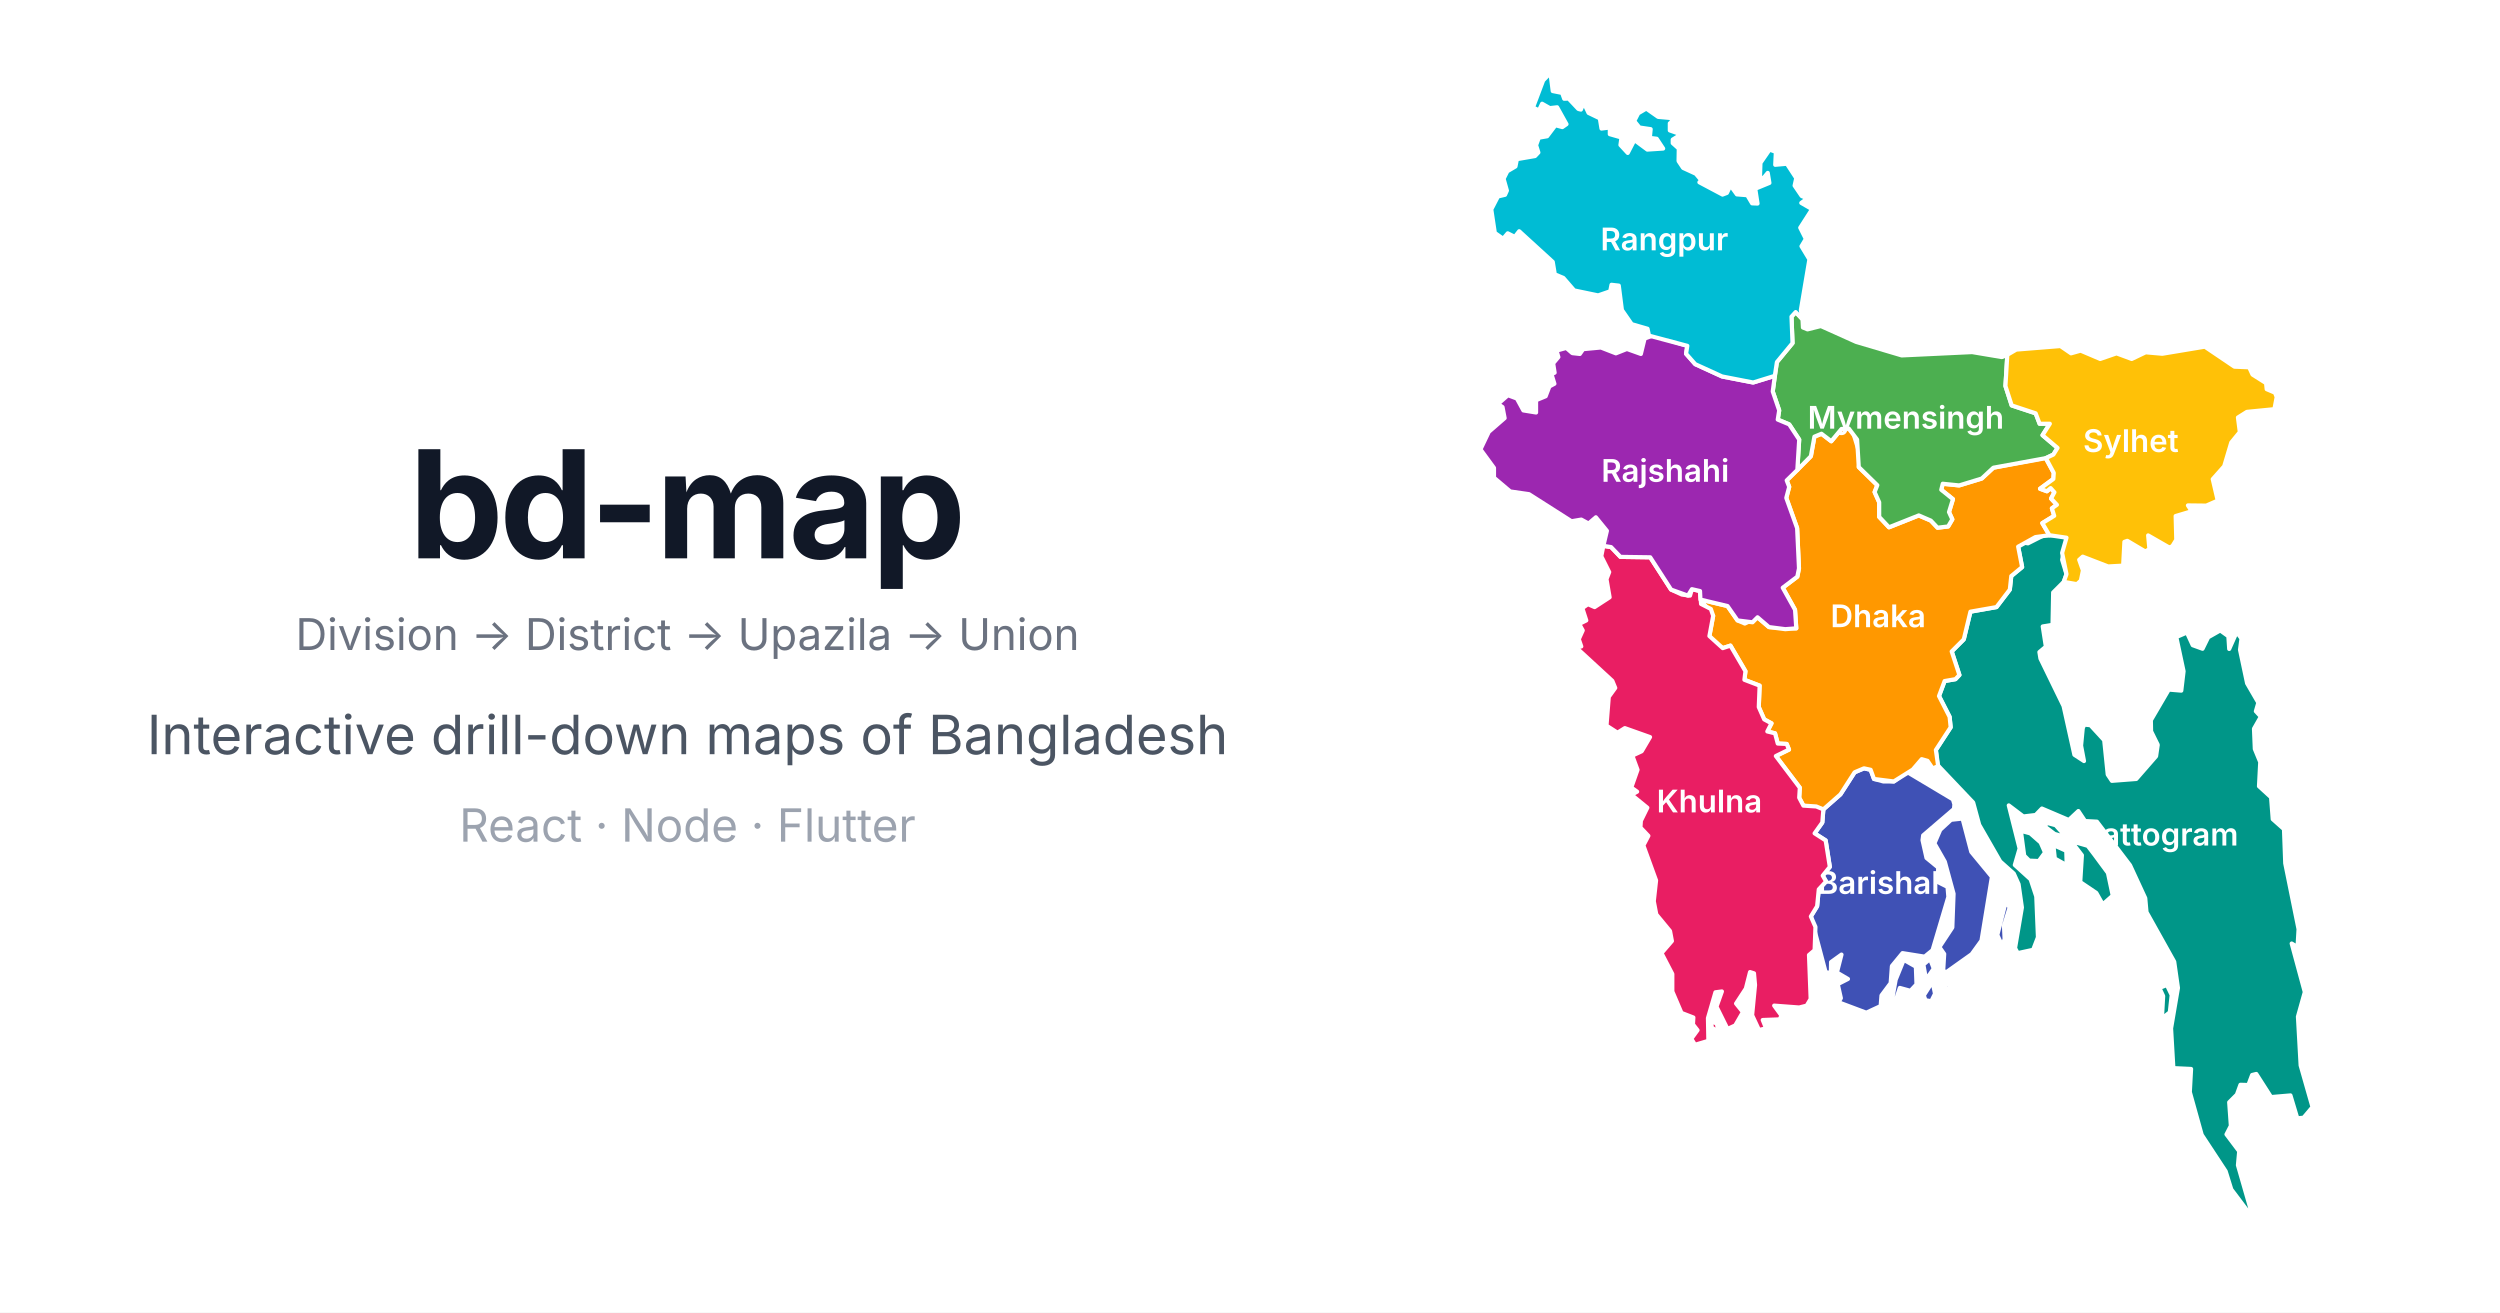
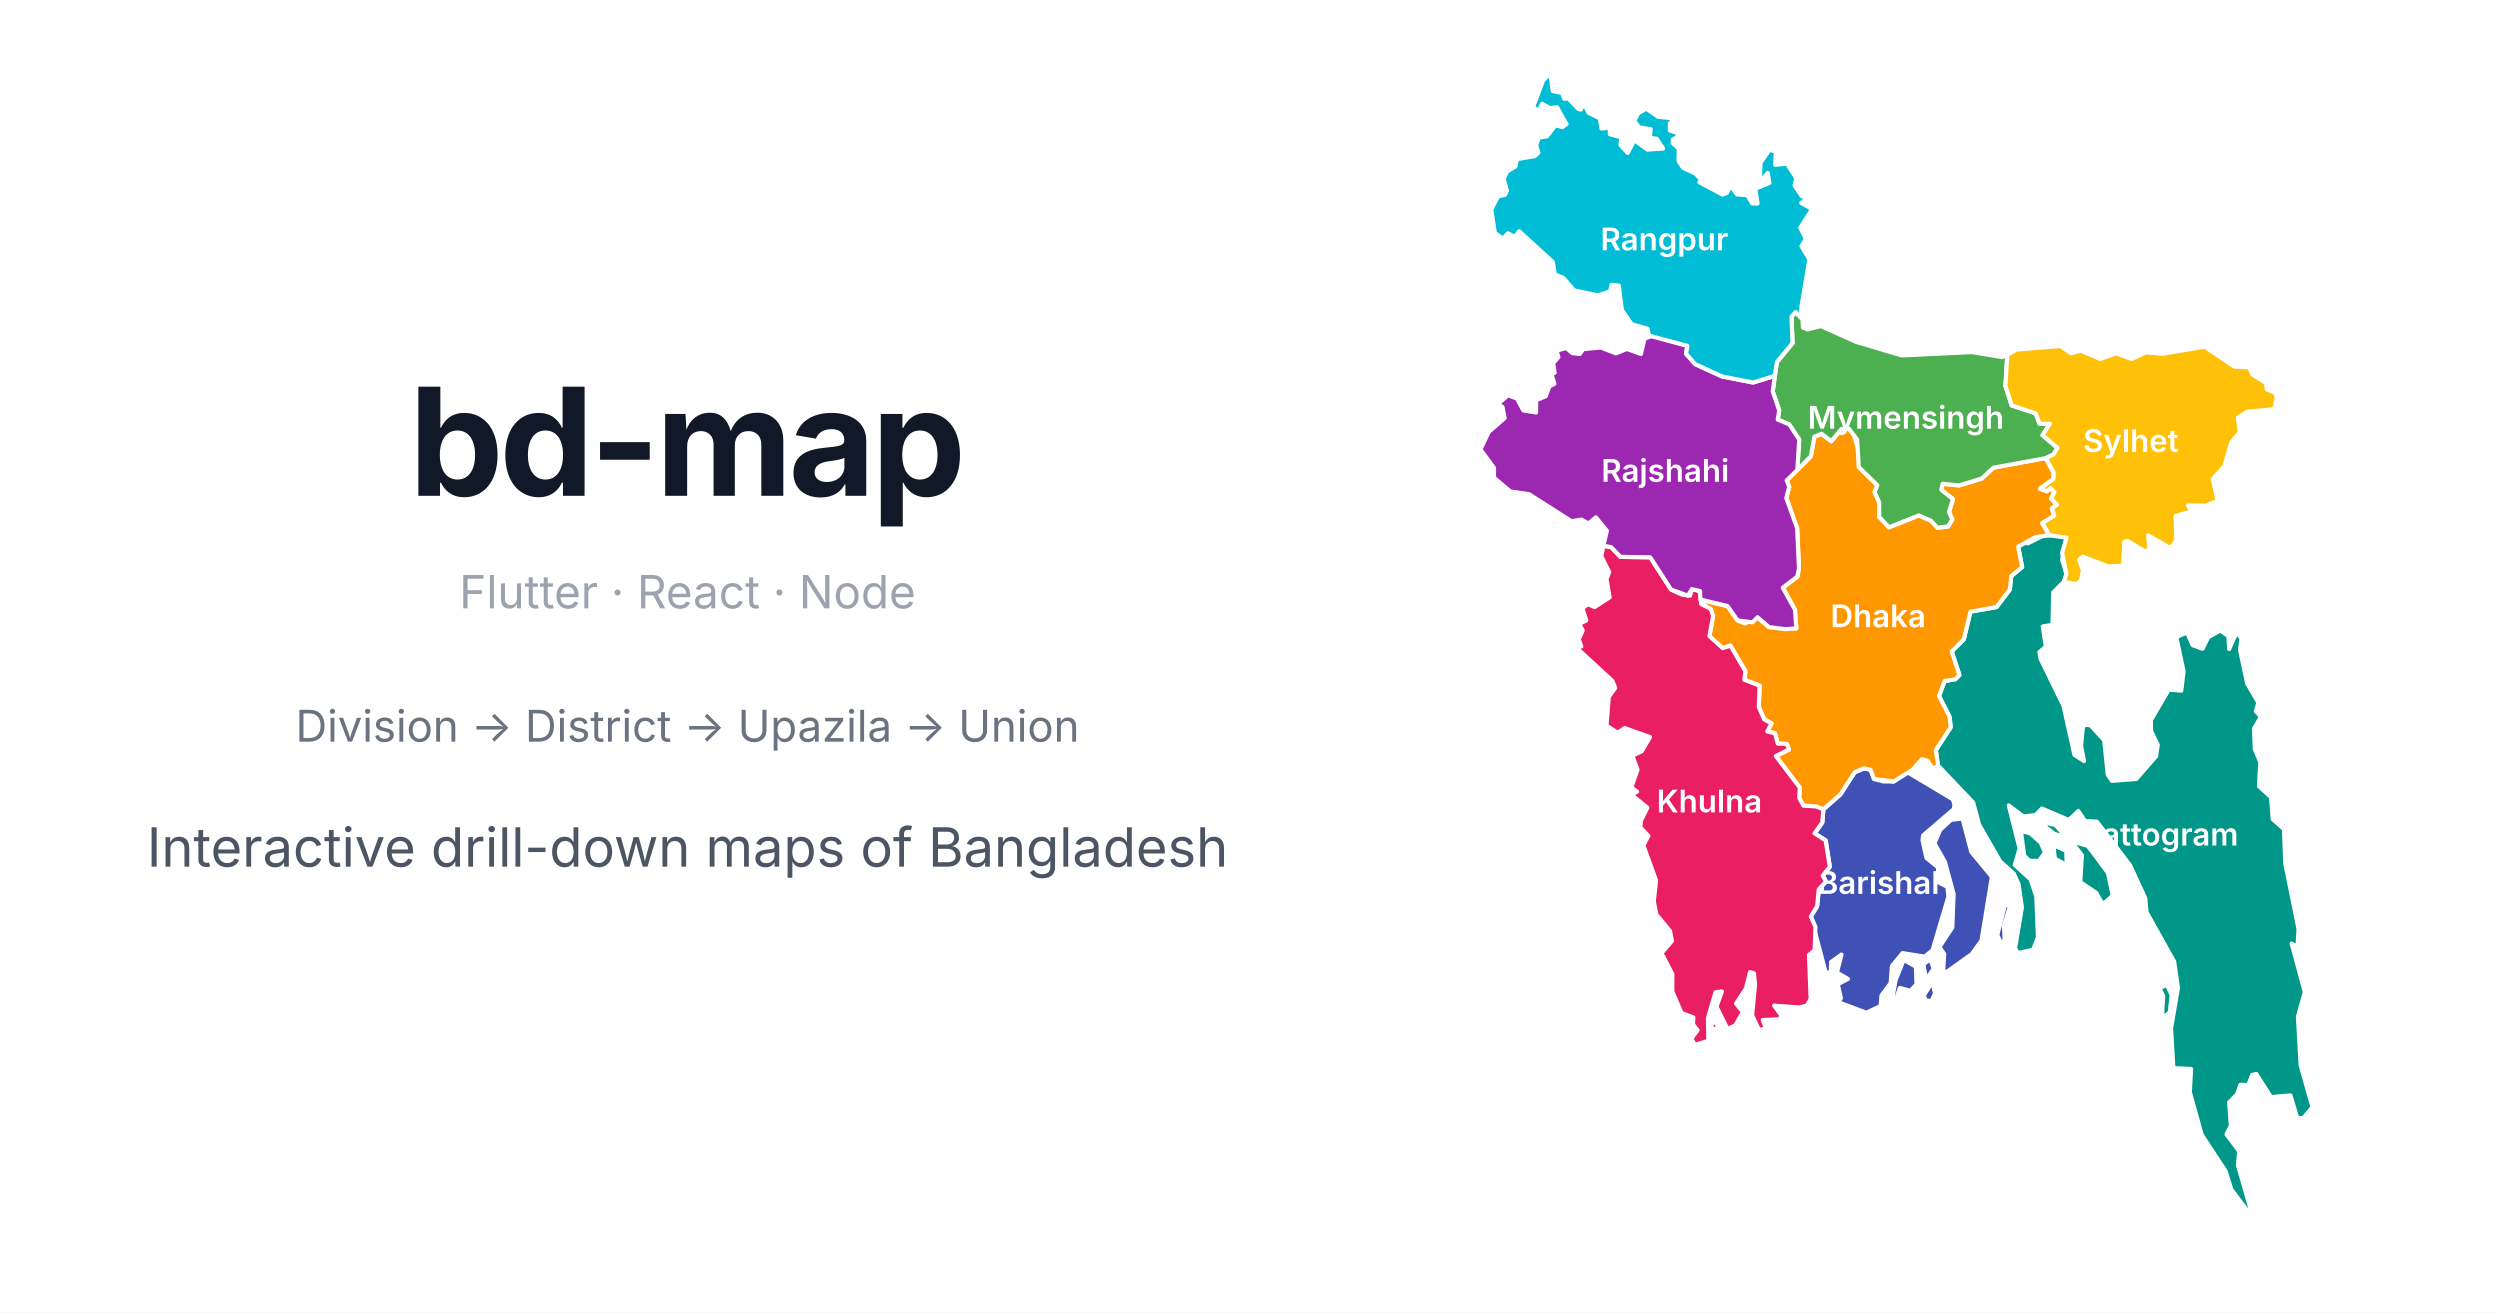
<svg xmlns="http://www.w3.org/2000/svg" width="1200" height="630" viewBox="0 0 1200 630">
  <rect width="1200" height="630" fill="#ffffff" />
-   <text x="330" y="268" text-anchor="middle" font-family="-apple-system, 'Segoe UI', Inter, Roboto, Helvetica, sans-serif" font-size="72" font-weight="700" fill="#111827" letter-spacing="-2">bd-map</text>
-   <text x="330" y="312" text-anchor="middle" font-family="-apple-system, 'Segoe UI', Inter, Roboto, Helvetica, sans-serif" font-size="21" fill="#6b7280">Division → District → Upazila → Union</text>
-   <text x="330" y="362" text-anchor="middle" font-family="-apple-system, 'Segoe UI', Inter, Roboto, Helvetica, sans-serif" font-size="26" fill="#4b5563">Interactive drill-down maps of Bangladesh</text>
-   <text x="330" y="404" text-anchor="middle" font-family="-apple-system, 'Segoe UI', Inter, Roboto, Helvetica, sans-serif" font-size="22" fill="#9ca3af">React · Node · Flutter</text>
+   <text x="330" y="238" text-anchor="middle" font-family="-apple-system, 'Segoe UI', Inter, Roboto, Helvetica, sans-serif" font-size="72" font-weight="700" fill="#111827" letter-spacing="-2">bd-map</text>
+   <text x="330" y="292" text-anchor="middle" font-family="-apple-system, 'Segoe UI', Inter, Roboto, Helvetica, sans-serif" font-size="22" fill="#9ca3af">Flutter · React · Node</text>
+   <text x="330" y="356" text-anchor="middle" font-family="-apple-system, 'Segoe UI', Inter, Roboto, Helvetica, sans-serif" font-size="21" fill="#6b7280">Division → District → Upazila → Union</text>
+   <text x="330" y="416" text-anchor="middle" font-family="-apple-system, 'Segoe UI', Inter, Roboto, Helvetica, sans-serif" font-size="26" fill="#4b5563">Interactive drill-down maps of Bangladesh</text>
  <g transform="translate(710.6136 35)" stroke="#ffffff" stroke-width="2" stroke-linejoin="round">
    <path d="M216.4 445.6L218.2 442L217 436.2L212.8 442.8L213.6 445.1ZM225.9 440.2L224.4 436.1L222.6 439.2ZM230.7 435.1L229.3 432.5L228.2 434.7ZM209.3 437.5L209 429L203.2 425.7L199.3 435.3L197 448.2L198.7 447.2L201.3 439.2L206.4 440.6ZM213.9 435.2L217.6 429.9L215.8 425.3L212.6 428ZM251.6 415.7L251.3 409.4L254 400.6L252.2 397.7L248.1 413.8L250.5 419.1ZM223.7 431.6L235.8 423L240.5 416.5L245.5 385.9L235.6 373.9L231.4 357.9L225.9 358.5L220.7 363.3L217.9 369.8L222.9 378.6L227.1 394L226.5 410.2L220.3 419.6L222.6 422.9L222.1 431.1ZM164.6 353.5L164.1 359.8L160.4 365L165.7 368.4L167.7 381.1L164.3 385.3L165.9 388.1L162.4 391.9L161.6 400L158.6 404.9L165.7 431.7L168.2 432L168.3 426.8L173.3 423.2L171.1 431.8L176.4 434.9L171.5 437.4L173 444.1L171.9 446.1L185.2 451.1L192.1 447.9L192.5 442.8L196.9 436.9L197.5 428.7L202.6 422.5L213.2 424.2L217 421.1L224.6 395.5L224.2 390.7L219.6 388.4L219.7 381.4L214.1 376.8L212.2 368.3L212.5 366L227.3 353.3L227.5 351.1L226.8 348.7L204.7 335.5L198.4 340.1L193.4 340.1L188.9 338.9L187.3 334.5L184.1 333.8L179.6 335.7L172.8 346.3Z" fill="#3F51B5" />
    <text x="191.1" y="388.5" text-anchor="middle" dominant-baseline="middle" font-family="-apple-system, 'Segoe UI', Inter, Roboto, Helvetica, sans-serif" font-size="15" font-weight="600" fill="#fff" stroke="none">Barishal</text>
    <path d="M367.2 555.8L366 555L364.8 556.8L366.4 560ZM330.9 450.9L331.8 442.6L329.5 437.8L325.9 439.2L327.7 443.1L327.1 453.9ZM275 370.6L275.7 377.1L281.4 380.3L281.2 373.4ZM294.7 375.2L291.5 371L283.5 368.7L288.7 375.5L287.9 388.4L295.6 393.6L298.7 399.1L303.5 394.9L301.2 384ZM259.4 363.8L261 375.7L263.4 378.1L268 378.3L271 374.2L268.9 369.4L263.9 365ZM281.3 366.9L276.1 361.1L271.6 359.9L271.1 361.9L275.6 365.3ZM282 359.8L286.8 364.2L284.8 359.9ZM281.1 225.3L281.3 223.1L276.9 221.8L270.3 222L262.8 225.8L259.9 225.3L258.1 227.4L260 237.2L254.8 241.5L254.1 248L247.7 256.4L235.2 258.6L232 271.9L226.2 277.7L229.9 289L228 291L222.8 291.9L220.1 299.1L225.2 309.1L225.7 314.1L218.6 325L219.4 332.2L236.5 350.2L239.4 360.9L249.5 378.5L256 384.3L258.3 389.4L259.9 400.6L256.6 420.1L257.9 422.5L265.3 420.9L267.6 414.9L266.8 395.3L264.1 387.1L256.5 380.2L258.8 372.3L253.6 351.6L260.6 356.9L266.5 356.2L269.5 353.1L282.4 358.6L287 354.3L290.2 359.1L295.9 359.4L311.8 380.3L319.1 396.1L319.7 402.8L333 426.6L334.8 439.2L331.5 458.6L332.6 477.7L341.1 478.1L340.5 489.2L346.2 509.7L357.7 527.2L360.4 535.9L371 550L363.6 524.3L364.2 517.6L358.1 509.5L360.2 505.4L359.4 494.1L363.1 490.4L364.8 485.7L368.6 485.8L370.4 481L372.4 480.5L379.5 491.6L388.8 490.8L392.1 501.8L395.1 501.5L399.4 496.4L393.7 476.4L392.4 453L395.7 441.2L389.4 417.9L392.2 419.6L392.7 411L386.3 379.4L385.7 363L380.3 358.2L379.5 347.7L373.7 342.4L374.3 330.8L371.7 324.5L371.3 314.8L374.6 309L372.2 306.4L373.4 302.3L368 293L364.6 276.9L365.3 271.5L363 268.4L359.4 276.5L359 270.4L355.1 267.6L349.3 270.9L346.6 276.4L341.9 274.7L339.1 268.6L334 270.8L337.5 287.2L336.4 296.5L330.4 296L321.8 310.7L321.9 316L325.1 322.5L324.3 328L314.8 338.9L303.1 339.8L301.1 336.8L299.4 320.3L292.8 313.1L289.8 312.8L289.1 314.6L288.3 322.9L289.7 330.3L285.1 327.3L279.9 303.9L268.8 281.1L268.3 278L271.4 275.4L269.9 265.7L274.6 264.9L274.9 249.4L280 244.3L281.3 240.6L279.2 233.7Z" fill="#009688" />
    <text x="321.0" y="365.3" text-anchor="middle" dominant-baseline="middle" font-family="-apple-system, 'Segoe UI', Inter, Roboto, Helvetica, sans-serif" font-size="15" font-weight="600" fill="#fff" stroke="none">Chattogram</text>
    <path d="M273.1 221.9L269.7 216.1L275.4 212.6L274.3 209L276.7 207.3L273.9 204.3L275.5 201.3L273.7 199.3L271.9 200.8L268.6 199.6L275 194.9L275.2 192L271.2 184.7L246.2 189.5L240.6 194.7L229.8 198L221.9 197.2L221.2 200.1L226.8 204.6L224.9 210.8L226.5 214.3L224.5 217.7L219.4 218.3L216.2 214.9L210.4 212.4L196.1 218.1L191.4 213.1L191.4 206.1L189.2 201.2L190.5 197.9L181.6 189.2L182.3 183.8L179 173L176.8 170.7L173.3 170.9L168.4 176.8L163.7 173.2L160.3 174.6L158.6 184L147 195.6L148.2 198.7L146.8 204L152 218.5L152.9 237.8L152.1 241.8L145.1 247.1L151 257.7L151.6 266.6L138.5 266L133 261.3L126.9 264.3L123.4 262.8L118.6 255.9L105.6 252.8L111.7 260.6L109.9 270.3L112 273.6L116.3 276.1L120 274.9L127.2 287.2L126.7 291.3L134 294.1L133.6 304.4L136.2 310.3L139.7 312.2L137.7 316.1L141.4 317L142.7 321.9L147 322.1L148.1 324.8L141.8 327.9L153.3 343.1L153 347.9L155 351.7L164.6 353.5L172.8 346.3L179.6 335.7L184.1 333.8L187.3 334.5L188.9 338.9L198.4 340.1L207.5 334.4L211.8 329.4L214.6 330.2L217.1 333.9L219.7 332.7L218.6 325L225.7 314.1L225.2 309.1L220.1 299.1L222.8 291.9L228 291L229.9 289L226.2 277.7L232 271.9L235.2 258.6L247.7 256.4L254.1 248L254.8 241.5L260 237.2L258.1 227.4L266.4 222.8Z" fill="#FF9800" />
    <text x="190.9" y="260.5" text-anchor="middle" dominant-baseline="middle" font-family="-apple-system, 'Segoe UI', Inter, Roboto, Helvetica, sans-serif" font-size="15" font-weight="600" fill="#fff" stroke="none">Dhaka</text>
    <path d="M114.3 460.4L113.5 456.5L110.8 454.8L111 458.2ZM161.2 352.1L155 351.7L153 347.9L153.3 343.1L141.8 327.9L148.1 324.8L147 322.1L142.7 321.9L141.4 317L137.7 316.1L139.7 312.2L136.2 310.3L133.6 304.4L134 294.1L126.7 291.3L127.2 287.2L120 274.9L116.3 276.1L109.9 270.3L111.7 260.6L110.6 257.3L105.9 254.9L105.4 248.7L101.5 247.8L100.6 250.9L96.7 250.4L91.5 248L81.5 232.5L67.2 232.3L62.7 227.6L59 227L58 232L61.8 239.6L60.5 243L62 251.7L54.8 256.4L51.6 255L48.9 256.9L50.8 262.8L47.4 264.5L49.1 267.6L47.2 271.8L48.4 275.3L45.8 275.7L63.3 291.8L64.7 295.2L61.6 299.5L60.5 313.3L65.8 316.7L69.3 314.5L81.4 318.8L77.4 325.6L72.9 327.7L75.4 334.5L72.4 343L75.2 345L72.5 346.5L80.1 352.7L77 359L76.8 362.2L80.6 366.2L78.2 370.8L84.3 387.6L83.2 397.6L84.4 403.9L91 411.9L91.9 416.7L86.9 422.5L92.1 432.5L92.1 440.9L96.5 451.2L102.2 453.4L102 456.7L104.2 459.5L101.2 463.6L103 466.5L109.4 464.6L109.2 453.7L112.8 441.3L115.9 440.9L113.3 448.2L118.6 458.9L122.3 457.2L126 450.8L122.7 446.7L127.4 439.5L129.4 431.6L131.3 432.2L131.8 437.8L130.4 452.3L133.7 459.4L137.1 458.6L135.5 454.6L143.6 454.3L144.5 452.5L141 447.7L153 448.6L156.6 447.7L158.5 444.5L157.7 423.4L160.4 421.1L160.8 409.9L158.6 404.9L161.6 400L162.4 391.9L165.9 388.1L164.3 385.3L167.7 381.1L165.7 368.4L160.4 365L164.1 359.8L164.6 353.5Z" fill="#E91E63" />
    <text x="109.9" y="349.4" text-anchor="middle" dominant-baseline="middle" font-family="-apple-system, 'Segoe UI', Inter, Roboto, Helvetica, sans-serif" font-size="15" font-weight="600" fill="#fff" stroke="none">Khulna</text>
    <path d="M271.4 184.9L275 183.2L277 180L269.8 173.9L273.3 168.4L268.4 168.4L266.5 163.4L255 159.6L252 150.3L252.9 135.3L250.3 136.4L236 134L202.2 135.6L180.3 129.1L163.4 121.5L157 123.1L154.8 122.2L154.6 118.3L151.3 114.8L149.3 117L149.8 129.7L142.3 138.8L140.3 152.9L143.4 162L142.7 166.4L148.2 168.7L153 176L152.1 190.6L158.6 184L160.3 174.6L163.7 173.2L168.4 176.8L173.3 170.9L176.8 170.7L180.8 176L181.6 189.2L190.5 197.9L189.2 201.2L191.4 206.1L191.4 213.1L196.1 218.1L210.4 212.4L216.2 214.9L219.4 218.3L224.5 217.7L226.5 214.3L224.9 210.8L226.8 204.6L221.2 200.1L221.9 197.2L229.8 198L240.6 194.7L246.2 189.5Z" fill="#4CAF50" />
    <text x="204.2" y="165.2" text-anchor="middle" dominant-baseline="middle" font-family="-apple-system, 'Segoe UI', Inter, Roboto, Helvetica, sans-serif" font-size="15" font-weight="600" fill="#fff" stroke="none">Mymensingh</text>
    <path d="M152.1 190.6L153 176L148.2 168.7L142.7 166.4L143.4 162L140.3 152.9L141.3 145.4L130.9 148.6L116 145.7L103.1 139.8L98.7 134.8L99.3 131L82.9 126L78.8 127.5L77 134.9L70.3 132.5L65 134.6L57.8 131.8L49.3 132.6L47.7 134.9L44.1 134.5L41.2 132L36.5 133.3L37.4 136.4L34.9 139.4L35.6 143.9L34.1 144.6L35.5 149.2L33.1 150.5L31.3 155.2L26.7 157.1L26.7 163L20.6 162L17.5 156.3L13.2 154.7L8.4 158.9L10.6 160.4L11.6 165.7L4 172.3L0 180.7L6.5 189.6L6.5 194.3L14.3 200.9L23.3 202.2L43.7 215.2L48.4 214.4L51.9 216.3L55.4 213.3L60.7 219.8L59 227L62.7 227.6L67.2 232.3L81.5 232.5L91.5 248L99.6 250.9L101.5 247.8L105.4 248.7L105.6 252.8L118.6 255.9L123.4 262.8L130.6 263.7L133 261.3L138.5 266L146.3 267L151.6 266.6L151 257.7L145.1 247.1L152.1 241.8L152.9 237.8L152 218.5L146.8 204L148.2 198.7L147 195.6Z" fill="#9C27B0" />
    <text x="88.7" y="190.7" text-anchor="middle" dominant-baseline="middle" font-family="-apple-system, 'Segoe UI', Inter, Roboto, Helvetica, sans-serif" font-size="15" font-weight="600" fill="#fff" stroke="none">Rajshahi</text>
    <path d="M151.3 114.8L154.5 118.1L153.8 113.8L157.9 89.5L154.1 83.2L156.2 79.7L153.5 74.3L159.2 65.4L154 62.4L157 60.2L154.2 59.1L150.8 54.1L151.6 50.5L147.1 43.6L141.5 44.1L141.8 37.9L138.8 36.8L134.4 43.2L134.2 49.4L135.1 51.4L137.9 48L138.7 52.8L131.9 55.6L133 62.7L130.4 62.6L128.1 58.7L123.1 58.3L120 54L118.3 57.6L116.2 58.4L105.1 52.5L106 51.5L103.4 48.4L97.3 45.6L95.1 42.3L95.2 36.3L92.3 33.7L92.3 32L96.3 29.5L90.9 27.6L90.9 24.2L92.7 22.9L90.9 21.6L85.3 21.1L79.6 17.1L75.7 19.4L73.8 23.1L76.3 26.2L81.7 27L81.3 31.2L84.6 31.6L87.7 36.3L80.1 36.8L73.9 32.2L70.7 38.4L67.2 34.6L67.7 31L62.1 29.4L62.1 26.2L58.1 26.7L57.3 21.8L51.9 19.2L49.6 14.3L48.2 17.6L47 17.3L42.3 12.3L40.2 12.4L39.2 9.6L34.7 8.7L33.6 0L30.1 3.6L25.2 16.6L28.1 18L29.6 14.8L33.3 16.9L36.8 16.5L41.3 24.6L39.3 26L36 25.1L32 30.4L28 31.1L26.7 34.7L27.8 38.2L26.2 39.9L17.5 41.4L16.8 44.9L12.9 47.2L11.1 50.8L12.7 56.5L11.8 58.5L8.4 59.3L5.2 65.5L6.9 76.8L10.9 79.6L13.1 77L16.5 78.7L18.6 76L34.7 90.7L35.7 96.7L39.8 98.4L45 104.4L56.5 106.8L62.3 104.8L62.9 101.7L66.4 102.1L67.9 113.8L72.6 120.6L80.2 122.8L80.9 126.1L99.3 131L98.7 134.8L103.1 139.8L116 145.7L130.9 148.6L141.3 145.4L142.3 138.8L149.8 129.7L149.3 117Z" fill="#00BCD4" />
    <text x="88.3" y="79.6" text-anchor="middle" dominant-baseline="middle" font-family="-apple-system, 'Segoe UI', Inter, Roboto, Helvetica, sans-serif" font-size="15" font-weight="600" fill="#fff" stroke="none">Rangpur</text>
    <path d="M280 244.3L286.3 245.4L288.2 243.7L289.2 238.8L287.4 233.7L289.1 232.2L301.3 236.9L308.5 236.5L309.1 225.1L310.5 224.6L319.1 229.7L321.1 228.6L320.5 222L330.6 227.8L332.1 227.2L334 224.1L333.7 212.7L341.4 210.4L339.6 207.6L348.4 207.7L353.9 205.3L351.5 195L357 188.8L360.4 177.4L364.5 172.4L363.6 165.4L367.9 162.7L381.1 161.4L382.2 155.6L381.4 153.5L377.4 151.8L377.1 148.9L370.6 144.8L369 141.3L361.9 141L347.7 131.4L327.3 134.8L319.3 134.1L312.6 137.3L305.3 134.6L297.5 137.3L288.1 133.3L283.5 134.6L278.4 131.1L257.2 132.8L252.9 135.3L252 150.3L255 159.6L266.5 163.4L268.4 168.4L273.3 168.4L269.8 173.9L277 180L275 183.2L271.4 184.9L275.2 192L275 194.9L268.6 199.6L271.9 200.8L273.7 199.3L275.5 201.3L273.9 204.3L276.7 207.3L274.3 209L275.4 212.6L269.7 216.1L273.1 221.9L281.3 223.1L279.2 230.4L281.3 240.6Z" fill="#FFC107" />
    <text x="312.2" y="176.4" text-anchor="middle" dominant-baseline="middle" font-family="-apple-system, 'Segoe UI', Inter, Roboto, Helvetica, sans-serif" font-size="15" font-weight="600" fill="#fff" stroke="none">Sylhet</text>
  </g>
</svg>
